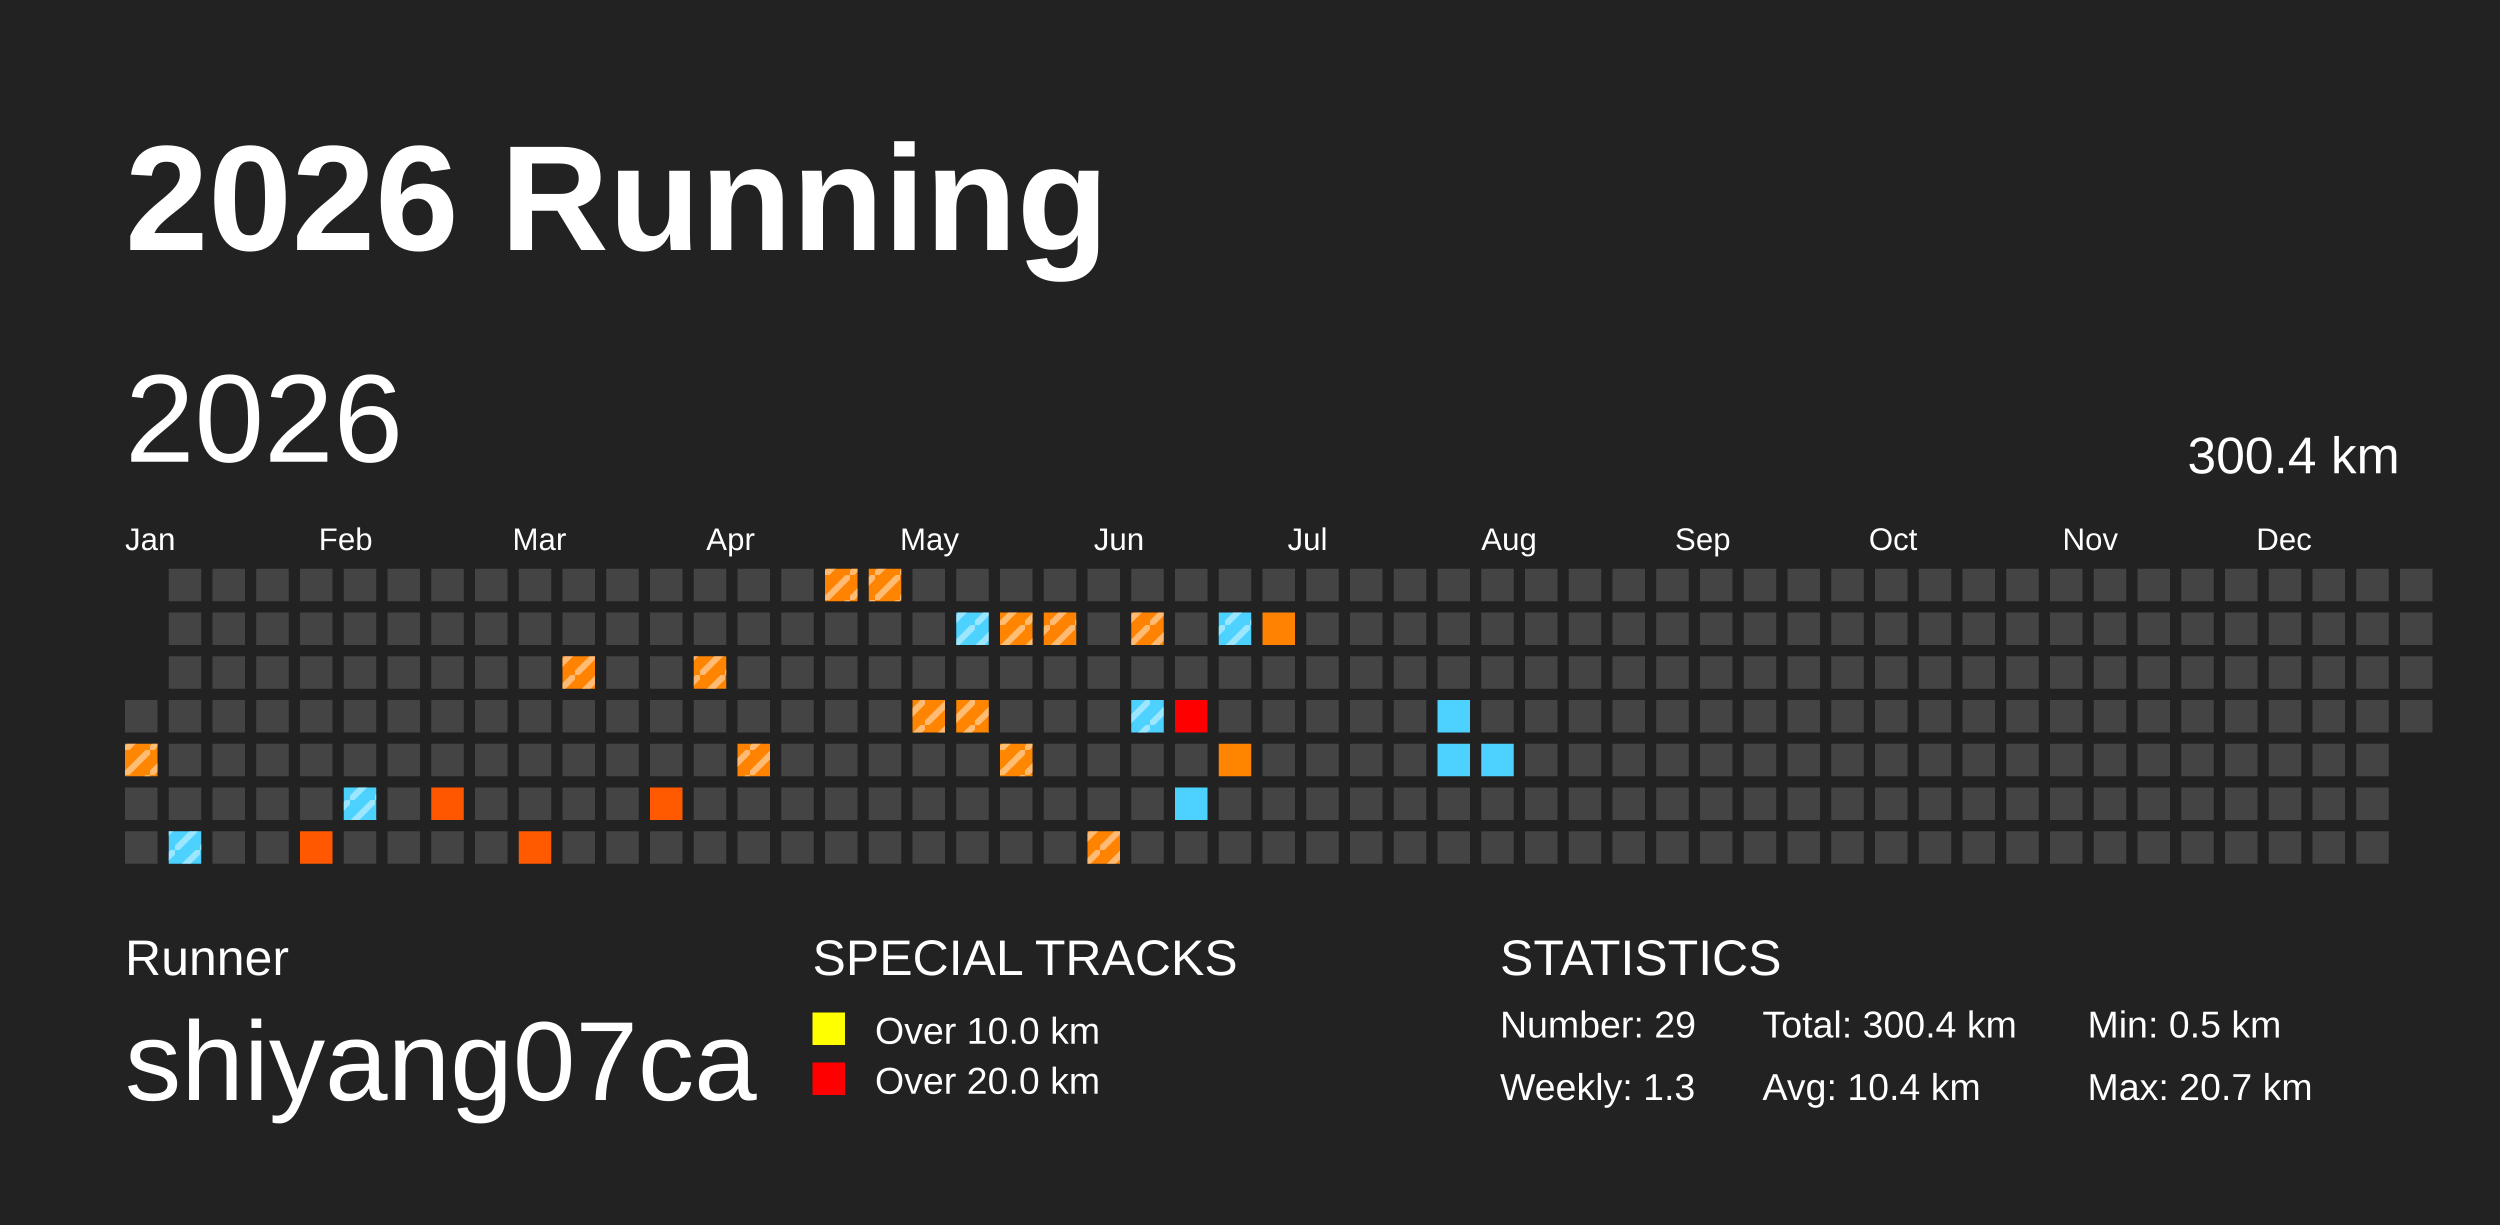
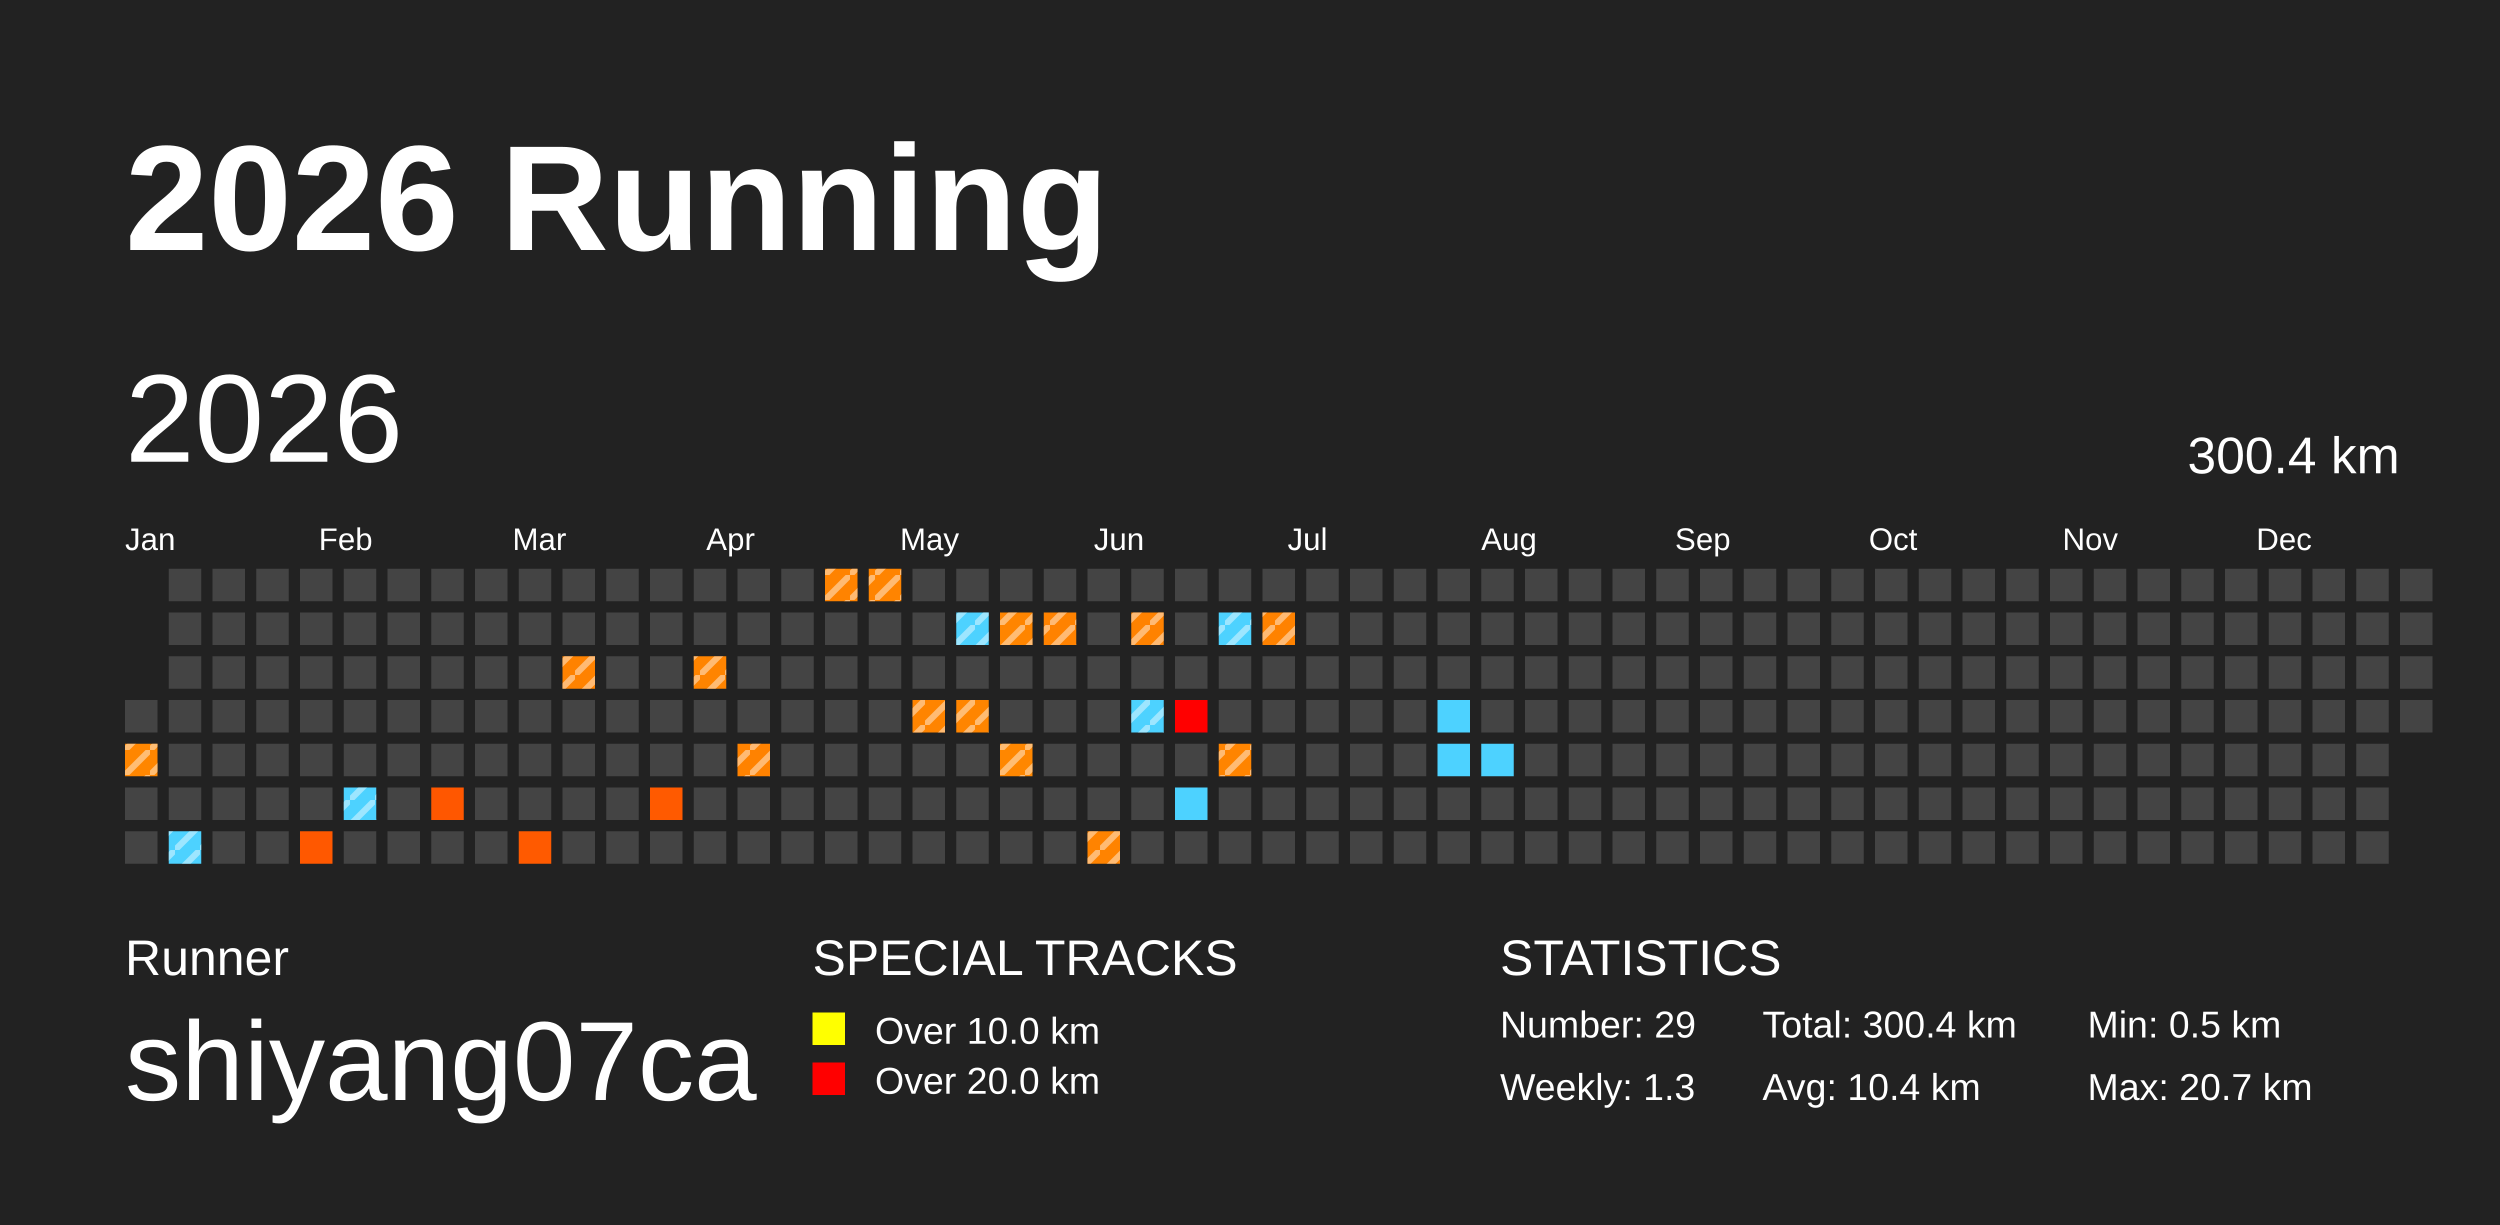
<svg xmlns="http://www.w3.org/2000/svg" baseProfile="full" height="98mm" version="1.1" viewBox="0,0,200,98" width="200mm">
  <defs>
    <pattern height="2" id="indoor-stripe" patternUnits="userSpaceOnUse" width="2">
      <line stroke="white" stroke-opacity="0.45" stroke-width="0.5" x1="0" x2="2" y1="2" y2="0" />
    </pattern>
  </defs>
  <rect fill="#222222" height="98" width="200" x="0" y="0" />
  <text fill="#FFFFFF" style="font-size:12px; font-family:Arial; font-weight:bold;" x="10" y="20">2026 Running</text>
  <text fill="#FFFFFF" style="font-size:4px; font-family:Arial" x="10" y="78">Runner</text>
  <text fill="#FFFFFF" style="font-size:9px; font-family:Arial" x="10" y="88">shiyang07ca</text>
  <text fill="#FFFFFF" style="font-size:4px; font-family:Arial" x="65" y="78">SPECIAL TRACKS</text>
  <rect fill="yellow" height="2.6" width="2.6" x="65" y="81" />
  <text fill="#FFFFFF" style="font-size:3px; font-family:Arial" x="70" y="83.5">Over 10.0 km</text>
  <rect fill="red" height="2.6" width="2.6" x="65" y="85" />
  <text fill="#FFFFFF" style="font-size:3px; font-family:Arial" x="70" y="87.5">Over 20.0 km</text>
  <text fill="#FFFFFF" style="font-size:4px; font-family:Arial" x="120" y="78">STATISTICS</text>
  <text fill="#FFFFFF" style="font-size:3px; font-family:Arial" x="120" y="83">Number: 29</text>
  <text fill="#FFFFFF" style="font-size:3px; font-family:Arial" x="120" y="88">Weekly: 1.3</text>
  <text fill="#FFFFFF" style="font-size:3px; font-family:Arial" x="141" y="83">Total: 300.4 km</text>
  <text fill="#FFFFFF" style="font-size:3px; font-family:Arial" x="141" y="88">Avg: 10.4 km</text>
  <text fill="#FFFFFF" style="font-size:3px; font-family:Arial" x="167" y="83">Min: 0.5 km</text>
  <text fill="#FFFFFF" style="font-size:3px; font-family:Arial" x="167" y="88">Max: 20.7 km</text>
  <text dominant-baseline="hanging" fill="#FFFFFF" style="font-size:10.0px; font-family:Arial;" x="10" y="30">2026</text>
  <text dominant-baseline="hanging" fill="#FFFFFF" style="font-size:4.125px; font-family:Arial;" x="175" y="35">300.4 km</text>
  <text fill="#FFFFFF" style="font-size:2.5px; font-family:Arial" x="10.0" y="44">Jan</text>
  <text fill="#FFFFFF" style="font-size:2.5px; font-family:Arial" x="25.5" y="44">Feb</text>
  <text fill="#FFFFFF" style="font-size:2.5px; font-family:Arial" x="41.0" y="44">Mar</text>
  <text fill="#FFFFFF" style="font-size:2.5px; font-family:Arial" x="56.5" y="44">Apr</text>
  <text fill="#FFFFFF" style="font-size:2.5px; font-family:Arial" x="72.0" y="44">May</text>
  <text fill="#FFFFFF" style="font-size:2.5px; font-family:Arial" x="87.5" y="44">Jun</text>
  <text fill="#FFFFFF" style="font-size:2.5px; font-family:Arial" x="103.0" y="44">Jul</text>
  <text fill="#FFFFFF" style="font-size:2.5px; font-family:Arial" x="118.5" y="44">Aug</text>
  <text fill="#FFFFFF" style="font-size:2.5px; font-family:Arial" x="134.0" y="44">Sep</text>
  <text fill="#FFFFFF" style="font-size:2.5px; font-family:Arial" x="149.5" y="44">Oct</text>
  <text fill="#FFFFFF" style="font-size:2.5px; font-family:Arial" x="165.0" y="44">Nov</text>
  <text fill="#FFFFFF" style="font-size:2.5px; font-family:Arial" x="180.5" y="44">Dec</text>
  <rect fill="#444444" height="2.6" width="2.6" x="10.0" y="56.0" />
  <rect fill="#ff8600" height="2.6" width="2.6" x="10.0" y="59.5" />
  <rect fill="url(#indoor-stripe)" height="2.6" style="pointer-events: none;" width="2.6" x="10.0" y="59.5" />
  <rect fill="#444444" height="2.6" width="2.6" x="10.0" y="63.0" />
  <rect fill="#444444" height="2.6" width="2.6" x="10.0" y="66.5" />
  <rect fill="#444444" height="2.6" width="2.6" x="13.5" y="45.5" />
  <rect fill="#444444" height="2.6" width="2.6" x="13.5" y="49.0" />
  <rect fill="#444444" height="2.6" width="2.6" x="13.5" y="52.5" />
  <rect fill="#444444" height="2.6" width="2.6" x="13.5" y="56.0" />
  <rect fill="#444444" height="2.6" width="2.6" x="13.5" y="59.5" />
  <rect fill="#444444" height="2.6" width="2.6" x="13.5" y="63.0" />
  <rect fill="#4dd2ff" height="2.6" width="2.6" x="13.5" y="66.5" />
  <rect fill="url(#indoor-stripe)" height="2.6" style="pointer-events: none;" width="2.6" x="13.5" y="66.5" />
  <rect fill="#444444" height="2.6" width="2.6" x="17.0" y="45.5" />
  <rect fill="#444444" height="2.6" width="2.6" x="17.0" y="49.0" />
  <rect fill="#444444" height="2.6" width="2.6" x="17.0" y="52.5" />
  <rect fill="#444444" height="2.6" width="2.6" x="17.0" y="56.0" />
  <rect fill="#444444" height="2.6" width="2.6" x="17.0" y="59.5" />
  <rect fill="#444444" height="2.6" width="2.6" x="17.0" y="63.0" />
  <rect fill="#444444" height="2.6" width="2.6" x="17.0" y="66.5" />
  <rect fill="#444444" height="2.6" width="2.6" x="20.5" y="45.5" />
  <rect fill="#444444" height="2.6" width="2.6" x="20.5" y="49.0" />
  <rect fill="#444444" height="2.6" width="2.6" x="20.5" y="52.5" />
  <rect fill="#444444" height="2.6" width="2.6" x="20.5" y="56.0" />
  <rect fill="#444444" height="2.6" width="2.6" x="20.5" y="59.5" />
  <rect fill="#444444" height="2.6" width="2.6" x="20.5" y="63.0" />
  <rect fill="#444444" height="2.6" width="2.6" x="20.5" y="66.5" />
  <rect fill="#444444" height="2.6" width="2.6" x="24.0" y="45.5" />
  <rect fill="#444444" height="2.6" width="2.6" x="24.0" y="49.0" />
  <rect fill="#444444" height="2.6" width="2.6" x="24.0" y="52.5" />
  <rect fill="#444444" height="2.6" width="2.6" x="24.0" y="56.0" />
  <rect fill="#444444" height="2.6" width="2.6" x="24.0" y="59.5" />
  <rect fill="#444444" height="2.6" width="2.6" x="24.0" y="63.0" />
  <rect fill="#ff5800" height="2.6" width="2.6" x="24.0" y="66.5" />
  <rect fill="#444444" height="2.6" width="2.6" x="27.5" y="45.5" />
  <rect fill="#444444" height="2.6" width="2.6" x="27.5" y="49.0" />
  <rect fill="#444444" height="2.6" width="2.6" x="27.5" y="52.5" />
  <rect fill="#444444" height="2.6" width="2.6" x="27.5" y="56.0" />
  <rect fill="#444444" height="2.6" width="2.6" x="27.5" y="59.5" />
  <rect fill="#4dd2ff" height="2.6" width="2.6" x="27.5" y="63.0" />
  <rect fill="url(#indoor-stripe)" height="2.6" style="pointer-events: none;" width="2.6" x="27.5" y="63.0" />
  <rect fill="#444444" height="2.6" width="2.6" x="27.5" y="66.5" />
  <rect fill="#444444" height="2.6" width="2.6" x="31.0" y="45.5" />
  <rect fill="#444444" height="2.6" width="2.6" x="31.0" y="49.0" />
  <rect fill="#444444" height="2.6" width="2.6" x="31.0" y="52.5" />
  <rect fill="#444444" height="2.6" width="2.6" x="31.0" y="56.0" />
  <rect fill="#444444" height="2.6" width="2.6" x="31.0" y="59.5" />
  <rect fill="#444444" height="2.6" width="2.6" x="31.0" y="63.0" />
  <rect fill="#444444" height="2.6" width="2.6" x="31.0" y="66.5" />
  <rect fill="#444444" height="2.6" width="2.6" x="34.5" y="45.5" />
  <rect fill="#444444" height="2.6" width="2.6" x="34.5" y="49.0" />
  <rect fill="#444444" height="2.6" width="2.6" x="34.5" y="52.5" />
  <rect fill="#444444" height="2.6" width="2.6" x="34.5" y="56.0" />
  <rect fill="#444444" height="2.6" width="2.6" x="34.5" y="59.5" />
  <rect fill="#ff5700" height="2.6" width="2.6" x="34.5" y="63.0" />
  <rect fill="#444444" height="2.6" width="2.6" x="34.5" y="66.5" />
  <rect fill="#444444" height="2.6" width="2.6" x="38.0" y="45.5" />
  <rect fill="#444444" height="2.6" width="2.6" x="38.0" y="49.0" />
  <rect fill="#444444" height="2.6" width="2.6" x="38.0" y="52.5" />
  <rect fill="#444444" height="2.6" width="2.6" x="38.0" y="56.0" />
  <rect fill="#444444" height="2.6" width="2.6" x="38.0" y="59.5" />
  <rect fill="#444444" height="2.6" width="2.6" x="38.0" y="63.0" />
  <rect fill="#444444" height="2.6" width="2.6" x="38.0" y="66.5" />
  <rect fill="#444444" height="2.6" width="2.6" x="41.5" y="45.5" />
  <rect fill="#444444" height="2.6" width="2.6" x="41.5" y="49.0" />
  <rect fill="#444444" height="2.6" width="2.6" x="41.5" y="52.5" />
  <rect fill="#444444" height="2.6" width="2.6" x="41.5" y="56.0" />
  <rect fill="#444444" height="2.6" width="2.6" x="41.5" y="59.5" />
  <rect fill="#444444" height="2.6" width="2.6" x="41.5" y="63.0" />
  <rect fill="#ff5a00" height="2.6" width="2.6" x="41.5" y="66.5" />
  <rect fill="#444444" height="2.6" width="2.6" x="45.0" y="45.5" />
  <rect fill="#444444" height="2.6" width="2.6" x="45.0" y="49.0" />
  <rect fill="#ff8200" height="2.6" width="2.6" x="45.0" y="52.5" />
  <rect fill="url(#indoor-stripe)" height="2.6" style="pointer-events: none;" width="2.6" x="45.0" y="52.5" />
  <rect fill="#444444" height="2.6" width="2.6" x="45.0" y="56.0" />
  <rect fill="#444444" height="2.6" width="2.6" x="45.0" y="59.5" />
  <rect fill="#444444" height="2.6" width="2.6" x="45.0" y="63.0" />
  <rect fill="#444444" height="2.6" width="2.6" x="45.0" y="66.5" />
  <rect fill="#444444" height="2.6" width="2.6" x="48.5" y="45.5" />
  <rect fill="#444444" height="2.6" width="2.6" x="48.5" y="49.0" />
  <rect fill="#444444" height="2.6" width="2.6" x="48.5" y="52.5" />
  <rect fill="#444444" height="2.6" width="2.6" x="48.5" y="56.0" />
  <rect fill="#444444" height="2.6" width="2.6" x="48.5" y="59.5" />
  <rect fill="#444444" height="2.6" width="2.6" x="48.5" y="63.0" />
  <rect fill="#444444" height="2.6" width="2.6" x="48.5" y="66.5" />
  <rect fill="#444444" height="2.6" width="2.6" x="52.0" y="45.5" />
  <rect fill="#444444" height="2.6" width="2.6" x="52.0" y="49.0" />
  <rect fill="#444444" height="2.6" width="2.6" x="52.0" y="52.5" />
  <rect fill="#444444" height="2.6" width="2.6" x="52.0" y="56.0" />
  <rect fill="#444444" height="2.6" width="2.6" x="52.0" y="59.5" />
  <rect fill="#ff5a00" height="2.6" width="2.6" x="52.0" y="63.0" />
  <rect fill="#444444" height="2.6" width="2.6" x="52.0" y="66.5" />
  <rect fill="#444444" height="2.6" width="2.6" x="55.5" y="45.5" />
  <rect fill="#444444" height="2.6" width="2.6" x="55.5" y="49.0" />
  <rect fill="#ff8400" height="2.6" width="2.6" x="55.5" y="52.5" />
  <rect fill="url(#indoor-stripe)" height="2.6" style="pointer-events: none;" width="2.6" x="55.5" y="52.5" />
  <rect fill="#444444" height="2.6" width="2.6" x="55.5" y="56.0" />
  <rect fill="#444444" height="2.6" width="2.6" x="55.5" y="59.5" />
  <rect fill="#444444" height="2.6" width="2.6" x="55.5" y="63.0" />
  <rect fill="#444444" height="2.6" width="2.6" x="55.5" y="66.5" />
  <rect fill="#444444" height="2.6" width="2.6" x="59.0" y="45.5" />
  <rect fill="#444444" height="2.6" width="2.6" x="59.0" y="49.0" />
  <rect fill="#444444" height="2.6" width="2.6" x="59.0" y="52.5" />
  <rect fill="#444444" height="2.6" width="2.6" x="59.0" y="56.0" />
  <rect fill="#ff8200" height="2.6" width="2.6" x="59.0" y="59.5" />
  <rect fill="url(#indoor-stripe)" height="2.6" style="pointer-events: none;" width="2.6" x="59.0" y="59.5" />
  <rect fill="#444444" height="2.6" width="2.6" x="59.0" y="63.0" />
  <rect fill="#444444" height="2.6" width="2.6" x="59.0" y="66.5" />
  <rect fill="#444444" height="2.6" width="2.6" x="62.5" y="45.5" />
  <rect fill="#444444" height="2.6" width="2.6" x="62.5" y="49.0" />
  <rect fill="#444444" height="2.6" width="2.6" x="62.5" y="52.5" />
  <rect fill="#444444" height="2.6" width="2.6" x="62.5" y="56.0" />
  <rect fill="#444444" height="2.6" width="2.6" x="62.5" y="59.5" />
  <rect fill="#444444" height="2.6" width="2.6" x="62.5" y="63.0" />
  <rect fill="#444444" height="2.6" width="2.6" x="62.5" y="66.5" />
  <rect fill="#ff8300" height="2.6" width="2.6" x="66.0" y="45.5" />
  <rect fill="url(#indoor-stripe)" height="2.6" style="pointer-events: none;" width="2.6" x="66.0" y="45.5" />
  <rect fill="#444444" height="2.6" width="2.6" x="66.0" y="49.0" />
  <rect fill="#444444" height="2.6" width="2.6" x="66.0" y="52.5" />
  <rect fill="#444444" height="2.6" width="2.6" x="66.0" y="56.0" />
  <rect fill="#444444" height="2.6" width="2.6" x="66.0" y="59.5" />
  <rect fill="#444444" height="2.6" width="2.6" x="66.0" y="63.0" />
  <rect fill="#444444" height="2.6" width="2.6" x="66.0" y="66.5" />
  <rect fill="#ff8400" height="2.6" width="2.6" x="69.5" y="45.5" />
  <rect fill="url(#indoor-stripe)" height="2.6" style="pointer-events: none;" width="2.6" x="69.5" y="45.5" />
  <rect fill="#444444" height="2.6" width="2.6" x="69.5" y="49.0" />
  <rect fill="#444444" height="2.6" width="2.6" x="69.5" y="52.5" />
  <rect fill="#444444" height="2.6" width="2.6" x="69.5" y="56.0" />
  <rect fill="#444444" height="2.6" width="2.6" x="69.5" y="59.5" />
  <rect fill="#444444" height="2.6" width="2.6" x="69.5" y="63.0" />
  <rect fill="#444444" height="2.6" width="2.6" x="69.5" y="66.5" />
  <rect fill="#444444" height="2.6" width="2.6" x="73.0" y="45.5" />
  <rect fill="#444444" height="2.6" width="2.6" x="73.0" y="49.0" />
  <rect fill="#444444" height="2.6" width="2.6" x="73.0" y="52.5" />
  <rect fill="#ff8400" height="2.6" width="2.6" x="73.0" y="56.0" />
  <rect fill="url(#indoor-stripe)" height="2.6" style="pointer-events: none;" width="2.6" x="73.0" y="56.0" />
  <rect fill="#444444" height="2.6" width="2.6" x="73.0" y="59.5" />
  <rect fill="#444444" height="2.6" width="2.6" x="73.0" y="63.0" />
  <rect fill="#444444" height="2.6" width="2.6" x="73.0" y="66.5" />
  <rect fill="#444444" height="2.6" width="2.6" x="76.5" y="45.5" />
  <rect fill="#4dd2ff" height="2.6" width="2.6" x="76.5" y="49.0" />
  <rect fill="url(#indoor-stripe)" height="2.6" style="pointer-events: none;" width="2.6" x="76.5" y="49.0" />
  <rect fill="#444444" height="2.6" width="2.6" x="76.5" y="52.5" />
  <rect fill="#ff8500" height="2.6" width="2.6" x="76.5" y="56.0" />
  <rect fill="url(#indoor-stripe)" height="2.6" style="pointer-events: none;" width="2.6" x="76.5" y="56.0" />
  <rect fill="#444444" height="2.6" width="2.6" x="76.5" y="59.5" />
  <rect fill="#444444" height="2.6" width="2.6" x="76.5" y="63.0" />
  <rect fill="#444444" height="2.6" width="2.6" x="76.5" y="66.5" />
  <rect fill="#444444" height="2.6" width="2.6" x="80.0" y="45.5" />
  <rect fill="#ff8500" height="2.6" width="2.6" x="80.0" y="49.0" />
  <rect fill="url(#indoor-stripe)" height="2.6" style="pointer-events: none;" width="2.6" x="80.0" y="49.0" />
  <rect fill="#444444" height="2.6" width="2.6" x="80.0" y="52.5" />
  <rect fill="#444444" height="2.6" width="2.6" x="80.0" y="56.0" />
  <rect fill="#ff8700" height="2.6" width="2.6" x="80.0" y="59.5" />
  <rect fill="url(#indoor-stripe)" height="2.6" style="pointer-events: none;" width="2.6" x="80.0" y="59.5" />
  <rect fill="#444444" height="2.6" width="2.6" x="80.0" y="63.0" />
  <rect fill="#444444" height="2.6" width="2.6" x="80.0" y="66.5" />
  <rect fill="#444444" height="2.6" width="2.6" x="83.5" y="45.5" />
  <rect fill="#ff8200" height="2.6" width="2.6" x="83.5" y="49.0" />
  <rect fill="url(#indoor-stripe)" height="2.6" style="pointer-events: none;" width="2.6" x="83.5" y="49.0" />
  <rect fill="#444444" height="2.6" width="2.6" x="83.5" y="52.5" />
  <rect fill="#444444" height="2.6" width="2.6" x="83.5" y="56.0" />
  <rect fill="#444444" height="2.6" width="2.6" x="83.5" y="59.5" />
  <rect fill="#444444" height="2.6" width="2.6" x="83.5" y="63.0" />
  <rect fill="#444444" height="2.6" width="2.6" x="83.5" y="66.5" />
  <rect fill="#444444" height="2.6" width="2.6" x="87.0" y="45.5" />
  <rect fill="#444444" height="2.6" width="2.6" x="87.0" y="49.0" />
  <rect fill="#444444" height="2.6" width="2.6" x="87.0" y="52.5" />
  <rect fill="#444444" height="2.6" width="2.6" x="87.0" y="56.0" />
  <rect fill="#444444" height="2.6" width="2.6" x="87.0" y="59.5" />
  <rect fill="#444444" height="2.6" width="2.6" x="87.0" y="63.0" />
  <rect fill="#ff8300" height="2.6" width="2.6" x="87.0" y="66.5" />
  <rect fill="url(#indoor-stripe)" height="2.6" style="pointer-events: none;" width="2.6" x="87.0" y="66.5" />
  <rect fill="#444444" height="2.6" width="2.6" x="90.5" y="45.5" />
  <rect fill="#ff8200" height="2.6" width="2.6" x="90.5" y="49.0" />
  <rect fill="url(#indoor-stripe)" height="2.6" style="pointer-events: none;" width="2.6" x="90.5" y="49.0" />
  <rect fill="#444444" height="2.6" width="2.6" x="90.5" y="52.5" />
  <rect fill="#4dd2ff" height="2.6" width="2.6" x="90.5" y="56.0" />
  <rect fill="url(#indoor-stripe)" height="2.6" style="pointer-events: none;" width="2.6" x="90.5" y="56.0" />
  <rect fill="#444444" height="2.6" width="2.6" x="90.5" y="59.5" />
  <rect fill="#444444" height="2.6" width="2.6" x="90.5" y="63.0" />
  <rect fill="#444444" height="2.6" width="2.6" x="90.5" y="66.5" />
  <rect fill="#444444" height="2.6" width="2.6" x="94.0" y="45.5" />
  <rect fill="#444444" height="2.6" width="2.6" x="94.0" y="49.0" />
  <rect fill="#444444" height="2.6" width="2.6" x="94.0" y="52.5" />
  <rect fill="red" height="2.6" width="2.6" x="94.0" y="56.0" />
  <rect fill="#444444" height="2.6" width="2.6" x="94.0" y="59.5" />
  <rect fill="#4dd2ff" height="2.6" width="2.6" x="94.0" y="63.0" />
  <rect fill="#444444" height="2.6" width="2.6" x="94.0" y="66.5" />
  <rect fill="#444444" height="2.6" width="2.6" x="97.5" y="45.5" />
  <rect fill="#4dd2ff" height="2.6" width="2.6" x="97.5" y="49.0" />
  <rect fill="url(#indoor-stripe)" height="2.6" style="pointer-events: none;" width="2.6" x="97.5" y="49.0" />
  <rect fill="#444444" height="2.6" width="2.6" x="97.5" y="52.5" />
  <rect fill="#444444" height="2.6" width="2.6" x="97.5" y="56.0" />
  <rect fill="#ff8400" height="2.6" width="2.6" x="97.5" y="59.5" />
+   <rect fill="url(#indoor-stripe)" height="2.6" style="pointer-events: none;" width="2.6" x="97.5" y="59.5" />
  <rect fill="#444444" height="2.6" width="2.6" x="97.5" y="63.0" />
  <rect fill="#444444" height="2.6" width="2.6" x="97.5" y="66.5" />
  <rect fill="#444444" height="2.6" width="2.6" x="101.0" y="45.5" />
  <rect fill="#ff8200" height="2.6" width="2.6" x="101.0" y="49.0" />
+   <rect fill="url(#indoor-stripe)" height="2.6" style="pointer-events: none;" width="2.6" x="101.0" y="49.0" />
  <rect fill="#444444" height="2.6" width="2.6" x="101.0" y="52.5" />
  <rect fill="#444444" height="2.6" width="2.6" x="101.0" y="56.0" />
  <rect fill="#444444" height="2.6" width="2.6" x="101.0" y="59.5" />
  <rect fill="#444444" height="2.6" width="2.6" x="101.0" y="63.0" />
  <rect fill="#444444" height="2.6" width="2.6" x="101.0" y="66.5" />
  <rect fill="#444444" height="2.6" width="2.6" x="104.5" y="45.5" />
  <rect fill="#444444" height="2.6" width="2.6" x="104.5" y="49.0" />
  <rect fill="#444444" height="2.6" width="2.6" x="104.5" y="52.5" />
  <rect fill="#444444" height="2.6" width="2.6" x="104.5" y="56.0" />
  <rect fill="#444444" height="2.6" width="2.6" x="104.5" y="59.5" />
  <rect fill="#444444" height="2.6" width="2.6" x="104.5" y="63.0" />
  <rect fill="#444444" height="2.6" width="2.6" x="104.5" y="66.5" />
  <rect fill="#444444" height="2.6" width="2.6" x="108.0" y="45.5" />
  <rect fill="#444444" height="2.6" width="2.6" x="108.0" y="49.0" />
  <rect fill="#444444" height="2.6" width="2.6" x="108.0" y="52.5" />
  <rect fill="#444444" height="2.6" width="2.6" x="108.0" y="56.0" />
  <rect fill="#444444" height="2.6" width="2.6" x="108.0" y="59.5" />
  <rect fill="#444444" height="2.6" width="2.6" x="108.0" y="63.0" />
  <rect fill="#444444" height="2.6" width="2.6" x="108.0" y="66.5" />
  <rect fill="#444444" height="2.6" width="2.6" x="111.5" y="45.5" />
  <rect fill="#444444" height="2.6" width="2.6" x="111.5" y="49.0" />
  <rect fill="#444444" height="2.6" width="2.6" x="111.5" y="52.5" />
  <rect fill="#444444" height="2.6" width="2.6" x="111.5" y="56.0" />
  <rect fill="#444444" height="2.6" width="2.6" x="111.5" y="59.5" />
  <rect fill="#444444" height="2.6" width="2.6" x="111.5" y="63.0" />
  <rect fill="#444444" height="2.6" width="2.6" x="111.5" y="66.5" />
  <rect fill="#444444" height="2.6" width="2.6" x="115.0" y="45.5" />
  <rect fill="#444444" height="2.6" width="2.6" x="115.0" y="49.0" />
  <rect fill="#444444" height="2.6" width="2.6" x="115.0" y="52.5" />
  <rect fill="#4dd2ff" height="2.6" width="2.6" x="115.0" y="56.0" />
  <rect fill="#4dd2ff" height="2.6" width="2.6" x="115.0" y="59.5" />
  <rect fill="#444444" height="2.6" width="2.6" x="115.0" y="63.0" />
  <rect fill="#444444" height="2.6" width="2.6" x="115.0" y="66.5" />
  <rect fill="#444444" height="2.6" width="2.6" x="118.5" y="45.5" />
  <rect fill="#444444" height="2.6" width="2.6" x="118.5" y="49.0" />
  <rect fill="#444444" height="2.6" width="2.6" x="118.5" y="52.5" />
  <rect fill="#444444" height="2.6" width="2.6" x="118.5" y="56.0" />
  <rect fill="#4dd2ff" height="2.6" width="2.6" x="118.5" y="59.5" />
  <rect fill="#444444" height="2.6" width="2.6" x="118.5" y="63.0" />
  <rect fill="#444444" height="2.6" width="2.6" x="118.5" y="66.5" />
  <rect fill="#444444" height="2.6" width="2.6" x="122.0" y="45.5" />
  <rect fill="#444444" height="2.6" width="2.6" x="122.0" y="49.0" />
  <rect fill="#444444" height="2.6" width="2.6" x="122.0" y="52.5" />
  <rect fill="#444444" height="2.6" width="2.6" x="122.0" y="56.0" />
  <rect fill="#444444" height="2.6" width="2.6" x="122.0" y="59.5" />
  <rect fill="#444444" height="2.6" width="2.6" x="122.0" y="63.0" />
  <rect fill="#444444" height="2.6" width="2.6" x="122.0" y="66.5" />
  <rect fill="#444444" height="2.6" width="2.6" x="125.5" y="45.5" />
  <rect fill="#444444" height="2.6" width="2.6" x="125.5" y="49.0" />
  <rect fill="#444444" height="2.6" width="2.6" x="125.5" y="52.5" />
  <rect fill="#444444" height="2.6" width="2.6" x="125.5" y="56.0" />
  <rect fill="#444444" height="2.6" width="2.6" x="125.5" y="59.5" />
  <rect fill="#444444" height="2.6" width="2.6" x="125.5" y="63.0" />
  <rect fill="#444444" height="2.6" width="2.6" x="125.5" y="66.5" />
  <rect fill="#444444" height="2.6" width="2.6" x="129.0" y="45.5" />
  <rect fill="#444444" height="2.6" width="2.6" x="129.0" y="49.0" />
  <rect fill="#444444" height="2.6" width="2.6" x="129.0" y="52.5" />
  <rect fill="#444444" height="2.6" width="2.6" x="129.0" y="56.0" />
  <rect fill="#444444" height="2.6" width="2.6" x="129.0" y="59.5" />
  <rect fill="#444444" height="2.6" width="2.6" x="129.0" y="63.0" />
  <rect fill="#444444" height="2.6" width="2.6" x="129.0" y="66.5" />
  <rect fill="#444444" height="2.6" width="2.6" x="132.5" y="45.5" />
  <rect fill="#444444" height="2.6" width="2.6" x="132.5" y="49.0" />
  <rect fill="#444444" height="2.6" width="2.6" x="132.5" y="52.5" />
  <rect fill="#444444" height="2.6" width="2.6" x="132.5" y="56.0" />
  <rect fill="#444444" height="2.6" width="2.6" x="132.5" y="59.5" />
  <rect fill="#444444" height="2.6" width="2.6" x="132.5" y="63.0" />
  <rect fill="#444444" height="2.6" width="2.6" x="132.5" y="66.5" />
  <rect fill="#444444" height="2.6" width="2.6" x="136.0" y="45.5" />
  <rect fill="#444444" height="2.6" width="2.6" x="136.0" y="49.0" />
  <rect fill="#444444" height="2.6" width="2.6" x="136.0" y="52.5" />
  <rect fill="#444444" height="2.6" width="2.6" x="136.0" y="56.0" />
  <rect fill="#444444" height="2.6" width="2.6" x="136.0" y="59.5" />
  <rect fill="#444444" height="2.6" width="2.6" x="136.0" y="63.0" />
  <rect fill="#444444" height="2.6" width="2.6" x="136.0" y="66.5" />
  <rect fill="#444444" height="2.6" width="2.6" x="139.5" y="45.5" />
  <rect fill="#444444" height="2.6" width="2.6" x="139.5" y="49.0" />
  <rect fill="#444444" height="2.6" width="2.6" x="139.5" y="52.5" />
  <rect fill="#444444" height="2.6" width="2.6" x="139.5" y="56.0" />
  <rect fill="#444444" height="2.6" width="2.6" x="139.5" y="59.5" />
  <rect fill="#444444" height="2.6" width="2.6" x="139.5" y="63.0" />
  <rect fill="#444444" height="2.6" width="2.6" x="139.5" y="66.5" />
  <rect fill="#444444" height="2.6" width="2.6" x="143.0" y="45.5" />
  <rect fill="#444444" height="2.6" width="2.6" x="143.0" y="49.0" />
  <rect fill="#444444" height="2.6" width="2.6" x="143.0" y="52.5" />
  <rect fill="#444444" height="2.6" width="2.6" x="143.0" y="56.0" />
  <rect fill="#444444" height="2.6" width="2.6" x="143.0" y="59.5" />
  <rect fill="#444444" height="2.6" width="2.6" x="143.0" y="63.0" />
  <rect fill="#444444" height="2.6" width="2.6" x="143.0" y="66.5" />
  <rect fill="#444444" height="2.6" width="2.6" x="146.5" y="45.5" />
  <rect fill="#444444" height="2.6" width="2.6" x="146.5" y="49.0" />
  <rect fill="#444444" height="2.6" width="2.6" x="146.5" y="52.5" />
  <rect fill="#444444" height="2.6" width="2.6" x="146.5" y="56.0" />
  <rect fill="#444444" height="2.6" width="2.6" x="146.5" y="59.5" />
  <rect fill="#444444" height="2.6" width="2.6" x="146.5" y="63.0" />
  <rect fill="#444444" height="2.6" width="2.6" x="146.5" y="66.5" />
  <rect fill="#444444" height="2.6" width="2.6" x="150.0" y="45.5" />
  <rect fill="#444444" height="2.6" width="2.6" x="150.0" y="49.0" />
  <rect fill="#444444" height="2.6" width="2.6" x="150.0" y="52.5" />
  <rect fill="#444444" height="2.6" width="2.6" x="150.0" y="56.0" />
  <rect fill="#444444" height="2.6" width="2.6" x="150.0" y="59.5" />
  <rect fill="#444444" height="2.6" width="2.6" x="150.0" y="63.0" />
  <rect fill="#444444" height="2.6" width="2.6" x="150.0" y="66.5" />
  <rect fill="#444444" height="2.6" width="2.6" x="153.5" y="45.5" />
  <rect fill="#444444" height="2.6" width="2.6" x="153.5" y="49.0" />
  <rect fill="#444444" height="2.6" width="2.6" x="153.5" y="52.5" />
  <rect fill="#444444" height="2.6" width="2.6" x="153.5" y="56.0" />
  <rect fill="#444444" height="2.6" width="2.6" x="153.5" y="59.5" />
  <rect fill="#444444" height="2.6" width="2.6" x="153.5" y="63.0" />
  <rect fill="#444444" height="2.6" width="2.6" x="153.5" y="66.5" />
  <rect fill="#444444" height="2.6" width="2.6" x="157.0" y="45.5" />
  <rect fill="#444444" height="2.6" width="2.6" x="157.0" y="49.0" />
  <rect fill="#444444" height="2.6" width="2.6" x="157.0" y="52.5" />
  <rect fill="#444444" height="2.6" width="2.6" x="157.0" y="56.0" />
  <rect fill="#444444" height="2.6" width="2.6" x="157.0" y="59.5" />
  <rect fill="#444444" height="2.6" width="2.6" x="157.0" y="63.0" />
  <rect fill="#444444" height="2.6" width="2.6" x="157.0" y="66.5" />
  <rect fill="#444444" height="2.6" width="2.6" x="160.5" y="45.5" />
  <rect fill="#444444" height="2.6" width="2.6" x="160.5" y="49.0" />
  <rect fill="#444444" height="2.6" width="2.6" x="160.5" y="52.5" />
  <rect fill="#444444" height="2.6" width="2.6" x="160.5" y="56.0" />
  <rect fill="#444444" height="2.6" width="2.6" x="160.5" y="59.5" />
  <rect fill="#444444" height="2.6" width="2.6" x="160.5" y="63.0" />
  <rect fill="#444444" height="2.6" width="2.6" x="160.5" y="66.5" />
  <rect fill="#444444" height="2.6" width="2.6" x="164.0" y="45.5" />
  <rect fill="#444444" height="2.6" width="2.6" x="164.0" y="49.0" />
  <rect fill="#444444" height="2.6" width="2.6" x="164.0" y="52.5" />
  <rect fill="#444444" height="2.6" width="2.6" x="164.0" y="56.0" />
  <rect fill="#444444" height="2.6" width="2.6" x="164.0" y="59.5" />
  <rect fill="#444444" height="2.6" width="2.6" x="164.0" y="63.0" />
  <rect fill="#444444" height="2.6" width="2.6" x="164.0" y="66.5" />
  <rect fill="#444444" height="2.6" width="2.6" x="167.5" y="45.5" />
  <rect fill="#444444" height="2.6" width="2.6" x="167.5" y="49.0" />
  <rect fill="#444444" height="2.6" width="2.6" x="167.5" y="52.5" />
  <rect fill="#444444" height="2.6" width="2.6" x="167.5" y="56.0" />
  <rect fill="#444444" height="2.6" width="2.6" x="167.5" y="59.5" />
  <rect fill="#444444" height="2.6" width="2.6" x="167.5" y="63.0" />
  <rect fill="#444444" height="2.6" width="2.6" x="167.5" y="66.5" />
  <rect fill="#444444" height="2.6" width="2.6" x="171.0" y="45.5" />
  <rect fill="#444444" height="2.6" width="2.6" x="171.0" y="49.0" />
  <rect fill="#444444" height="2.6" width="2.6" x="171.0" y="52.5" />
  <rect fill="#444444" height="2.6" width="2.6" x="171.0" y="56.0" />
  <rect fill="#444444" height="2.6" width="2.6" x="171.0" y="59.5" />
  <rect fill="#444444" height="2.6" width="2.6" x="171.0" y="63.0" />
  <rect fill="#444444" height="2.6" width="2.6" x="171.0" y="66.5" />
  <rect fill="#444444" height="2.6" width="2.6" x="174.5" y="45.5" />
  <rect fill="#444444" height="2.6" width="2.6" x="174.5" y="49.0" />
  <rect fill="#444444" height="2.6" width="2.6" x="174.5" y="52.5" />
  <rect fill="#444444" height="2.6" width="2.6" x="174.5" y="56.0" />
  <rect fill="#444444" height="2.6" width="2.6" x="174.5" y="59.5" />
  <rect fill="#444444" height="2.6" width="2.6" x="174.5" y="63.0" />
  <rect fill="#444444" height="2.6" width="2.6" x="174.5" y="66.5" />
  <rect fill="#444444" height="2.6" width="2.6" x="178.0" y="45.5" />
  <rect fill="#444444" height="2.6" width="2.6" x="178.0" y="49.0" />
  <rect fill="#444444" height="2.6" width="2.6" x="178.0" y="52.5" />
  <rect fill="#444444" height="2.6" width="2.6" x="178.0" y="56.0" />
  <rect fill="#444444" height="2.6" width="2.6" x="178.0" y="59.5" />
  <rect fill="#444444" height="2.6" width="2.6" x="178.0" y="63.0" />
  <rect fill="#444444" height="2.6" width="2.6" x="178.0" y="66.5" />
  <rect fill="#444444" height="2.6" width="2.6" x="181.5" y="45.5" />
  <rect fill="#444444" height="2.6" width="2.6" x="181.5" y="49.0" />
  <rect fill="#444444" height="2.6" width="2.6" x="181.5" y="52.5" />
  <rect fill="#444444" height="2.6" width="2.6" x="181.5" y="56.0" />
  <rect fill="#444444" height="2.6" width="2.6" x="181.5" y="59.5" />
  <rect fill="#444444" height="2.6" width="2.6" x="181.5" y="63.0" />
  <rect fill="#444444" height="2.6" width="2.6" x="181.5" y="66.5" />
  <rect fill="#444444" height="2.6" width="2.6" x="185.0" y="45.5" />
  <rect fill="#444444" height="2.6" width="2.6" x="185.0" y="49.0" />
  <rect fill="#444444" height="2.6" width="2.6" x="185.0" y="52.5" />
  <rect fill="#444444" height="2.6" width="2.6" x="185.0" y="56.0" />
  <rect fill="#444444" height="2.6" width="2.6" x="185.0" y="59.5" />
  <rect fill="#444444" height="2.6" width="2.6" x="185.0" y="63.0" />
  <rect fill="#444444" height="2.6" width="2.6" x="185.0" y="66.5" />
  <rect fill="#444444" height="2.6" width="2.6" x="188.5" y="45.5" />
  <rect fill="#444444" height="2.6" width="2.6" x="188.5" y="49.0" />
  <rect fill="#444444" height="2.6" width="2.6" x="188.5" y="52.5" />
  <rect fill="#444444" height="2.6" width="2.6" x="188.5" y="56.0" />
  <rect fill="#444444" height="2.6" width="2.6" x="188.5" y="59.5" />
  <rect fill="#444444" height="2.6" width="2.6" x="188.5" y="63.0" />
  <rect fill="#444444" height="2.6" width="2.6" x="188.5" y="66.5" />
  <rect fill="#444444" height="2.6" width="2.6" x="192.0" y="45.5" />
  <rect fill="#444444" height="2.6" width="2.6" x="192.0" y="49.0" />
  <rect fill="#444444" height="2.6" width="2.6" x="192.0" y="52.5" />
  <rect fill="#444444" height="2.6" width="2.6" x="192.0" y="56.0" />
</svg>
